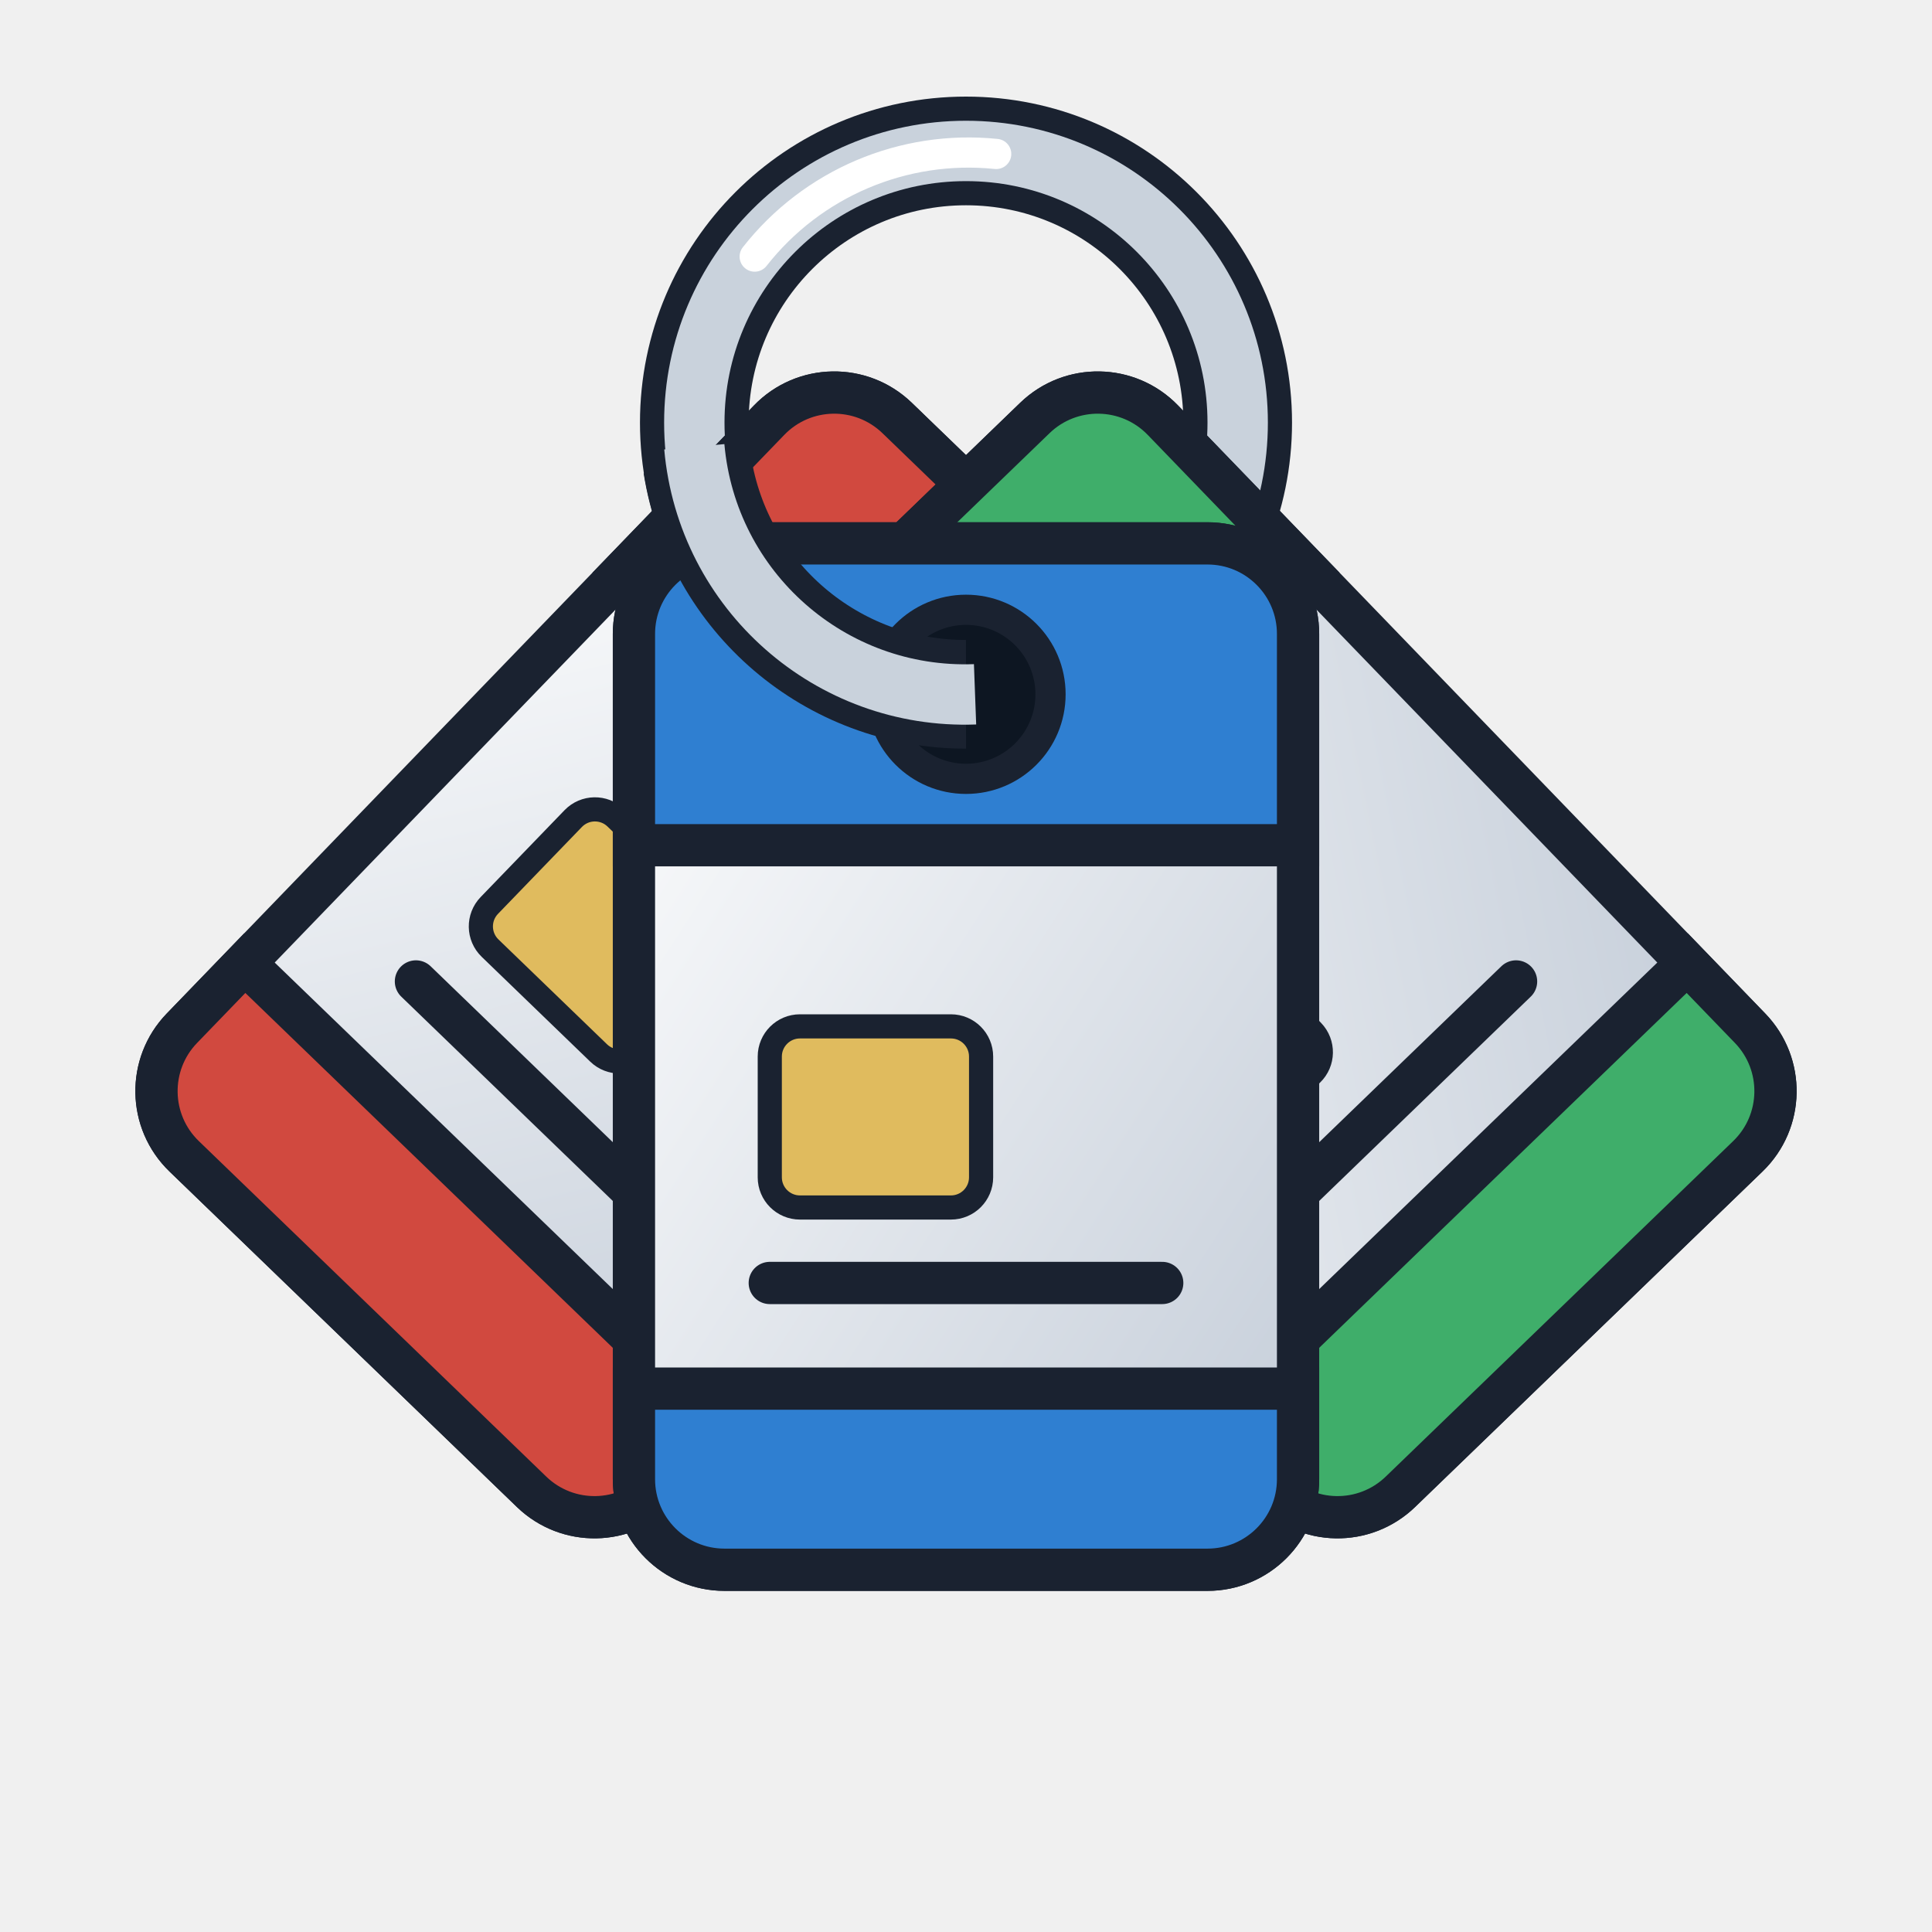
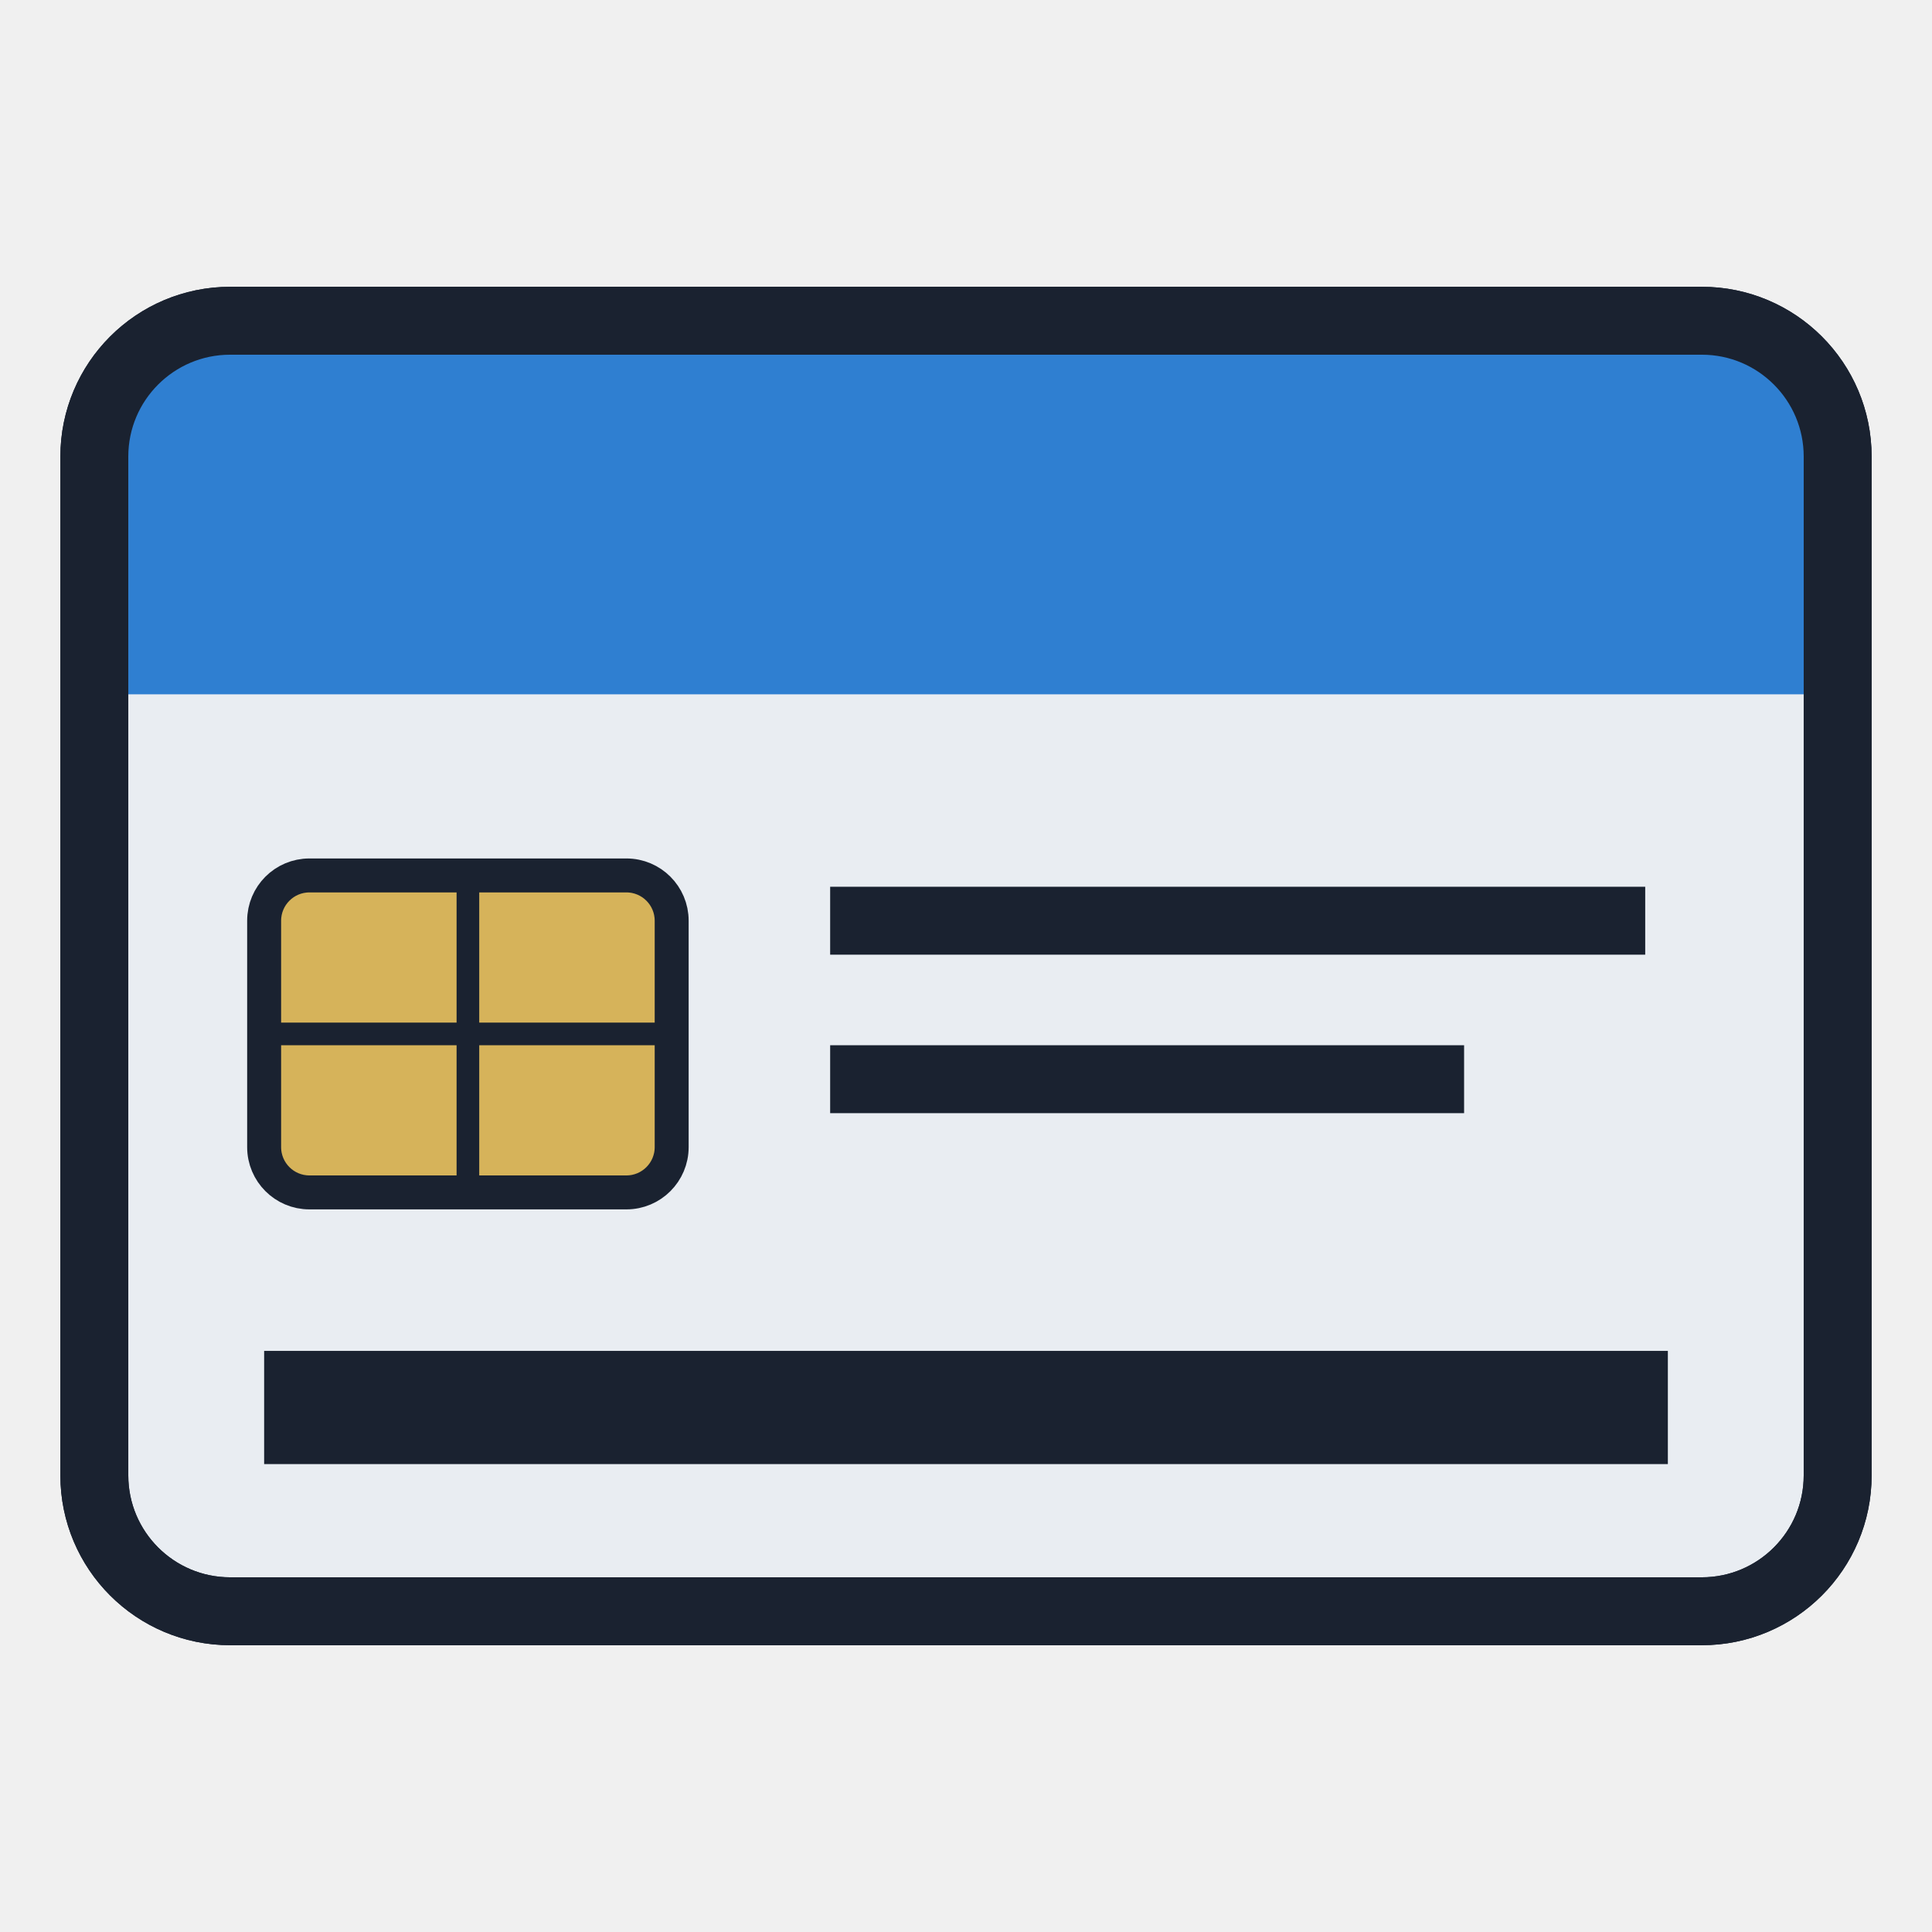
<svg xmlns="http://www.w3.org/2000/svg" viewBox="0 0 64 64">
-   <defs>
-     <linearGradient id="card" x1="0" y1="0" x2="1" y2="1">
-       <stop offset="0" stop-color="#ffffff" />
-       <stop offset="1" stop-color="#c3ccd8" />
-     </linearGradient>
-   </defs>
-   <circle cx="32" cy="14" r="9" fill="none" stroke="#1a2230" stroke-width="3.600" />
-   <circle cx="32" cy="14" r="9" fill="none" stroke="#c9d2dc" stroke-width="2" />
-   <g transform="translate(32 23)">
-     <g transform="rotate(44) translate(0 -7)">
-       <rect x="-11" y="2" width="22" height="34" rx="3" fill="url(#card)" stroke="#1a2230" stroke-width="1.4" />
-       <path d="M-11 12H11V5a3 3 0 0 0-3-3H-8a3 3 0 0 0-3 3Z" fill="#d1493f" stroke="#1a2230" stroke-width="1.4" />
-       <path d="M-11 30H11V33a3 3 0 0 1-3 3H-8a3 3 0 0 1-3-3Z" fill="#d1493f" stroke="#1a2230" stroke-width="1.4" />
-       <circle cx="0" cy="7" r="2.800" fill="#0d1622" stroke="#1a2230" stroke-width="1" />
-       <rect x="-6.500" y="18" width="7" height="6" rx="1" fill="#e0bb5e" stroke="#1a2230" stroke-width="0.8" />
-       <path d="M-6.500 26.500H6.500" stroke="#1a2230" stroke-width="1.4" stroke-linecap="round" />
-     </g>
-     <g transform="rotate(-44) translate(0 -7)">
-       <rect x="-11" y="2" width="22" height="34" rx="3" fill="url(#card)" stroke="#1a2230" stroke-width="1.4" />
-       <path d="M-11 12H11V5a3 3 0 0 0-3-3H-8a3 3 0 0 0-3 3Z" fill="#3fae6a" stroke="#1a2230" stroke-width="1.4" />
-       <path d="M-11 30H11V33a3 3 0 0 1-3 3H-8a3 3 0 0 1-3-3Z" fill="#3fae6a" stroke="#1a2230" stroke-width="1.4" />
-       <circle cx="0" cy="7" r="2.800" fill="#0d1622" stroke="#1a2230" stroke-width="1" />
-       <rect x="-6.500" y="18" width="7" height="6" rx="1" fill="#e0bb5e" stroke="#1a2230" stroke-width="0.8" />
-       <path d="M-6.500 26.500H6.500" stroke="#1a2230" stroke-width="1.4" stroke-linecap="round" />
-     </g>
-     <g transform="rotate(0) translate(0 -7)">
-       <rect x="-11" y="2" width="22" height="34" rx="3" fill="url(#card)" stroke="#1a2230" stroke-width="1.4" />
-       <path d="M-11 12H11V5a3 3 0 0 0-3-3H-8a3 3 0 0 0-3 3Z" fill="#2f7fd1" stroke="#1a2230" stroke-width="1.4" />
-       <path d="M-11 30H11V33a3 3 0 0 1-3 3H-8a3 3 0 0 1-3-3Z" fill="#2f7fd1" stroke="#1a2230" stroke-width="1.4" />
-       <circle cx="0" cy="7" r="2.800" fill="#0d1622" stroke="#1a2230" stroke-width="1" />
-       <rect x="-6.500" y="18" width="7" height="6" rx="1" fill="#e0bb5e" stroke="#1a2230" stroke-width="0.8" />
-       <path d="M-6.500 26.500H6.500" stroke="#1a2230" stroke-width="1.4" stroke-linecap="round" />
-     </g>
+   <g transform="translate(2 9.500) scale(0.750)">
+     <rect x="1.500" y="1.500" width="77" height="57" rx="6" fill="#e9edf2" stroke="#1a2230" stroke-width="3" />
+     <rect x="1.500" y="1.500" width="77" height="16" rx="6" fill="#2f7fd1" />
+     <rect x="1.500" y="12" width="77" height="6" fill="#2f7fd1" />
+     <rect x="1.500" y="1.500" width="77" height="57" rx="6" fill="none" stroke="#1a2230" stroke-width="3" />
+     <rect x="9" y="26" width="18" height="14" rx="2" fill="#d6b35a" stroke="#1a2230" stroke-width="1.500" />
+     <path d="M9 33H27M18 26V40" stroke="#1a2230" stroke-width="1" />
+     <path d="M34 28H70M34 35H62" stroke="#1a2230" stroke-width="3" />
+     <rect x="9" y="47" width="62" height="5" fill="#1a2230" />
  </g>
-   <path d="M32 23A9 9 0 0 1 23.100 15.400" fill="none" stroke="#1a2230" stroke-width="3.600" />
-   <path d="M32.300 23A9 9 0 0 1 23 14.800" fill="none" stroke="#c9d2dc" stroke-width="2" />
-   <path d="M25 8.500a9 9 0 0 1 8-3.400" fill="none" stroke="#fff" stroke-width="1" stroke-linecap="round" />
</svg>
